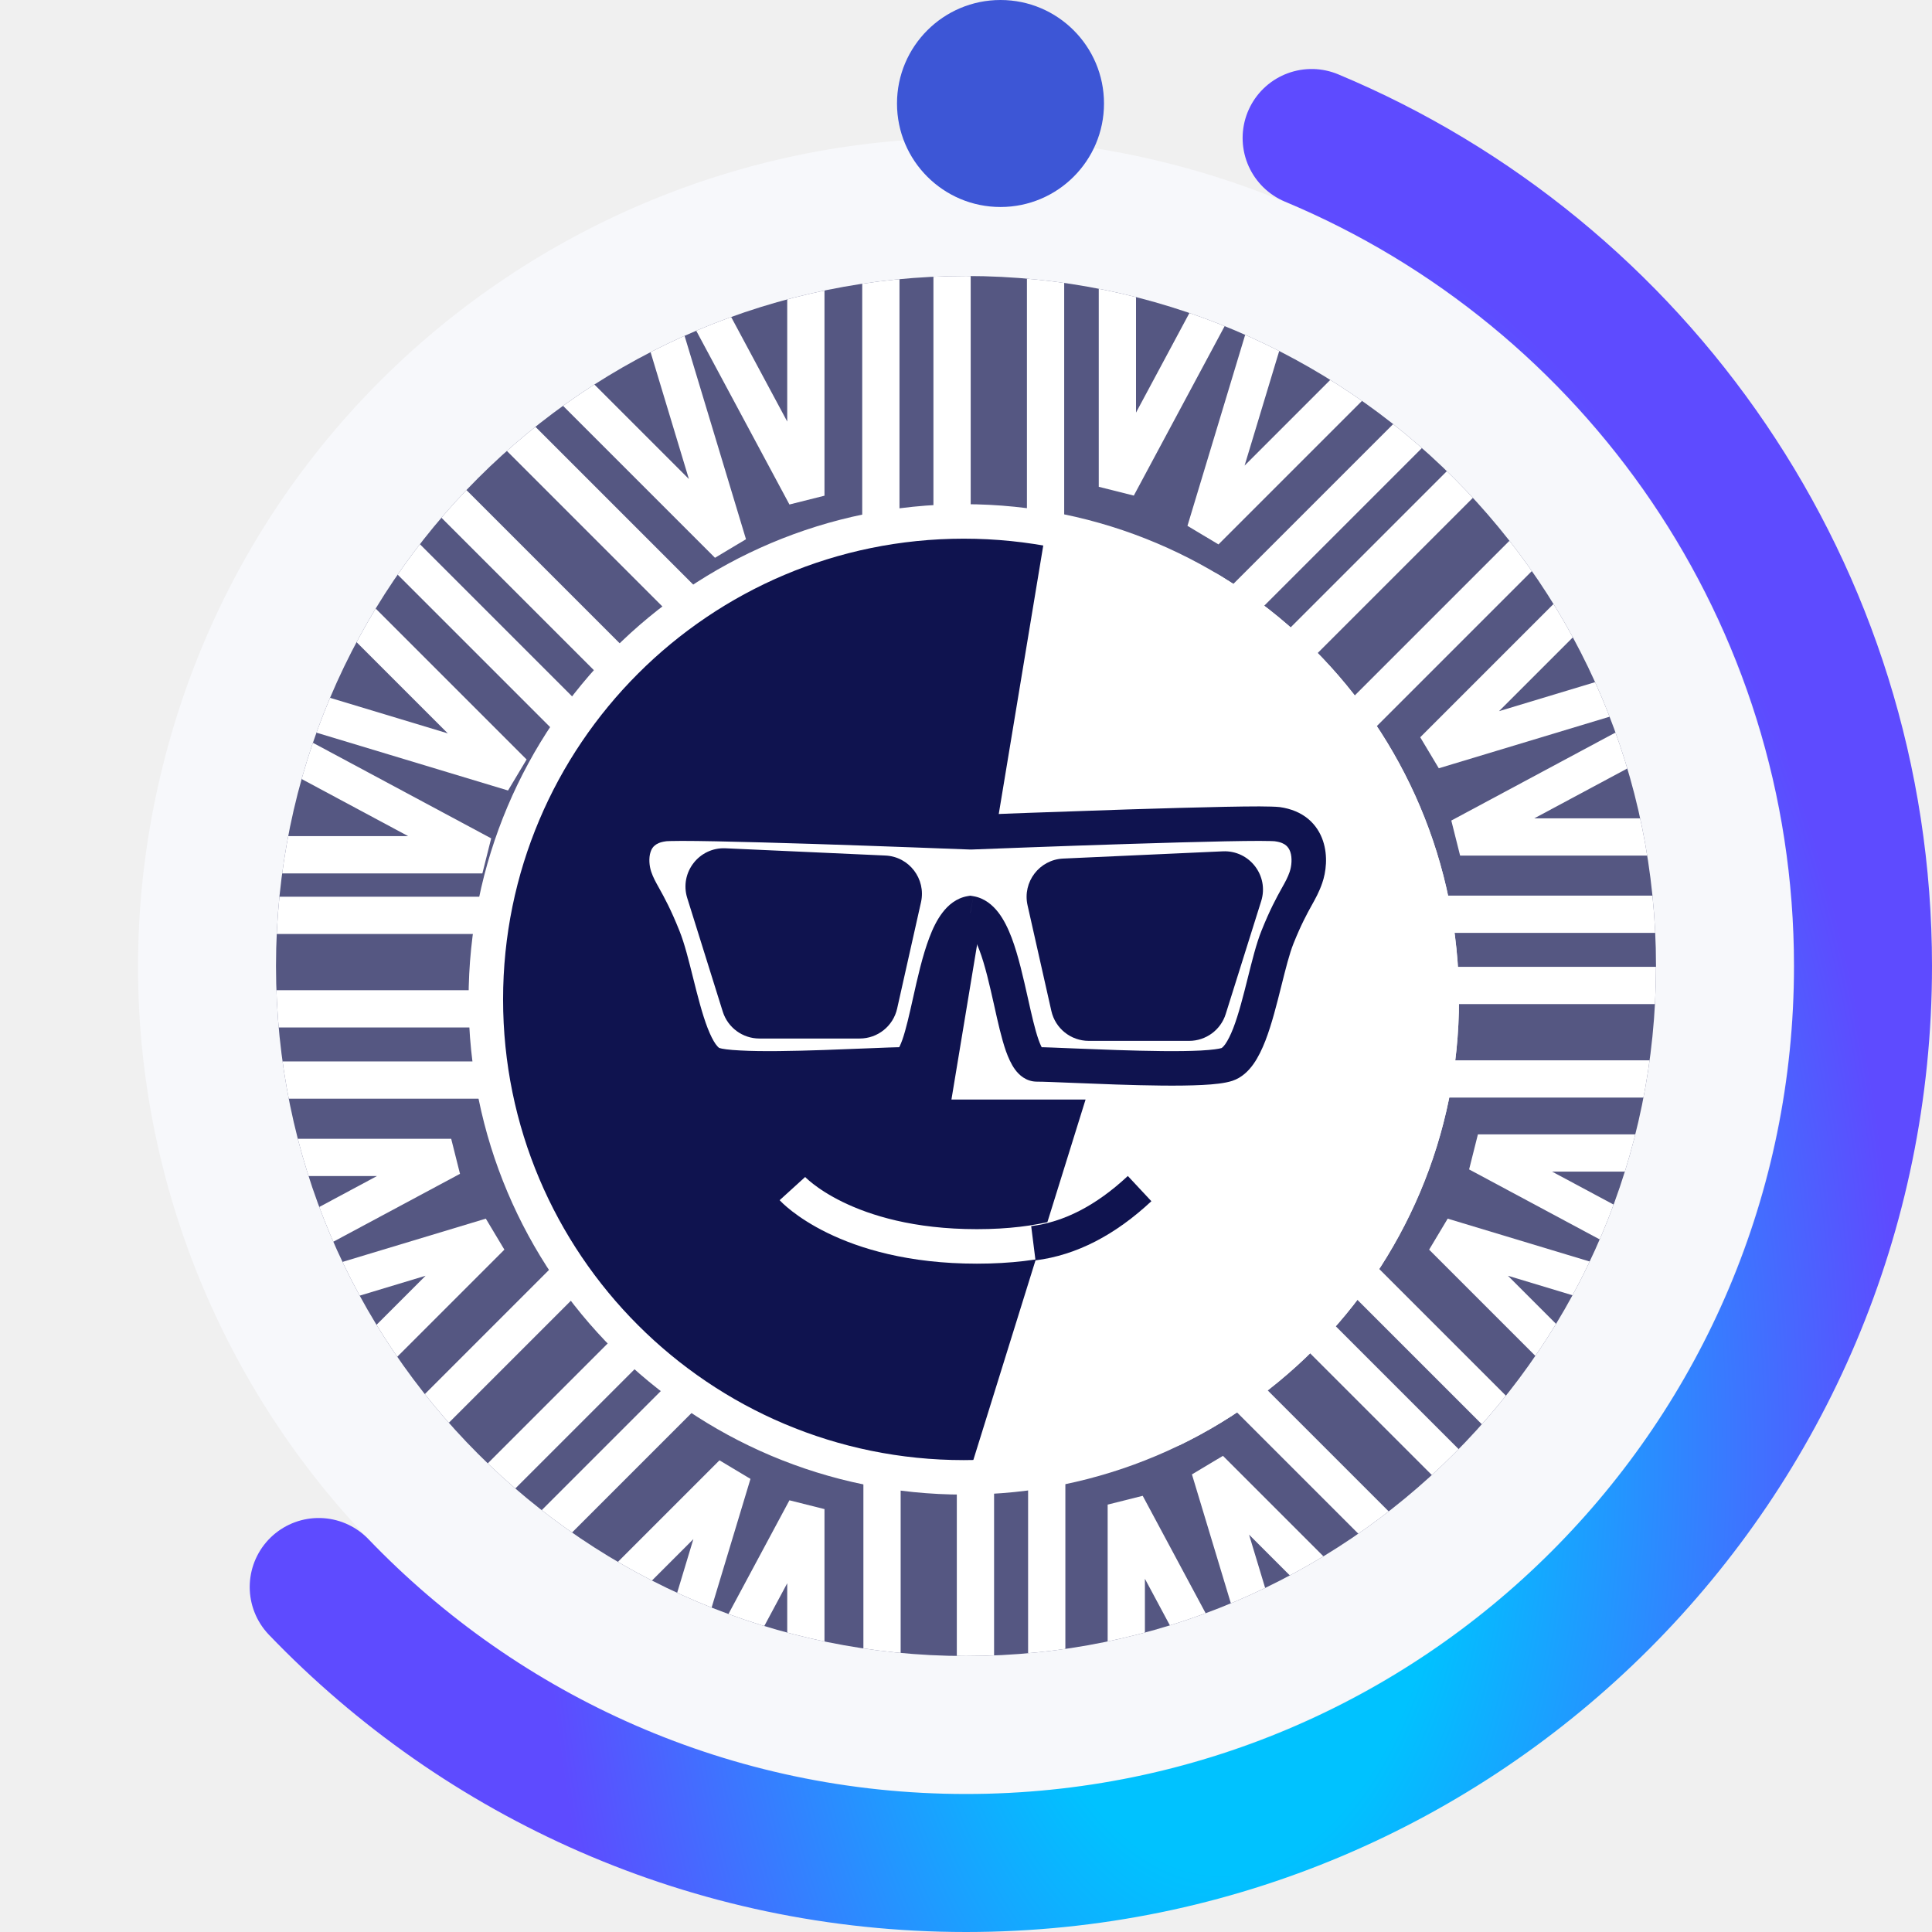
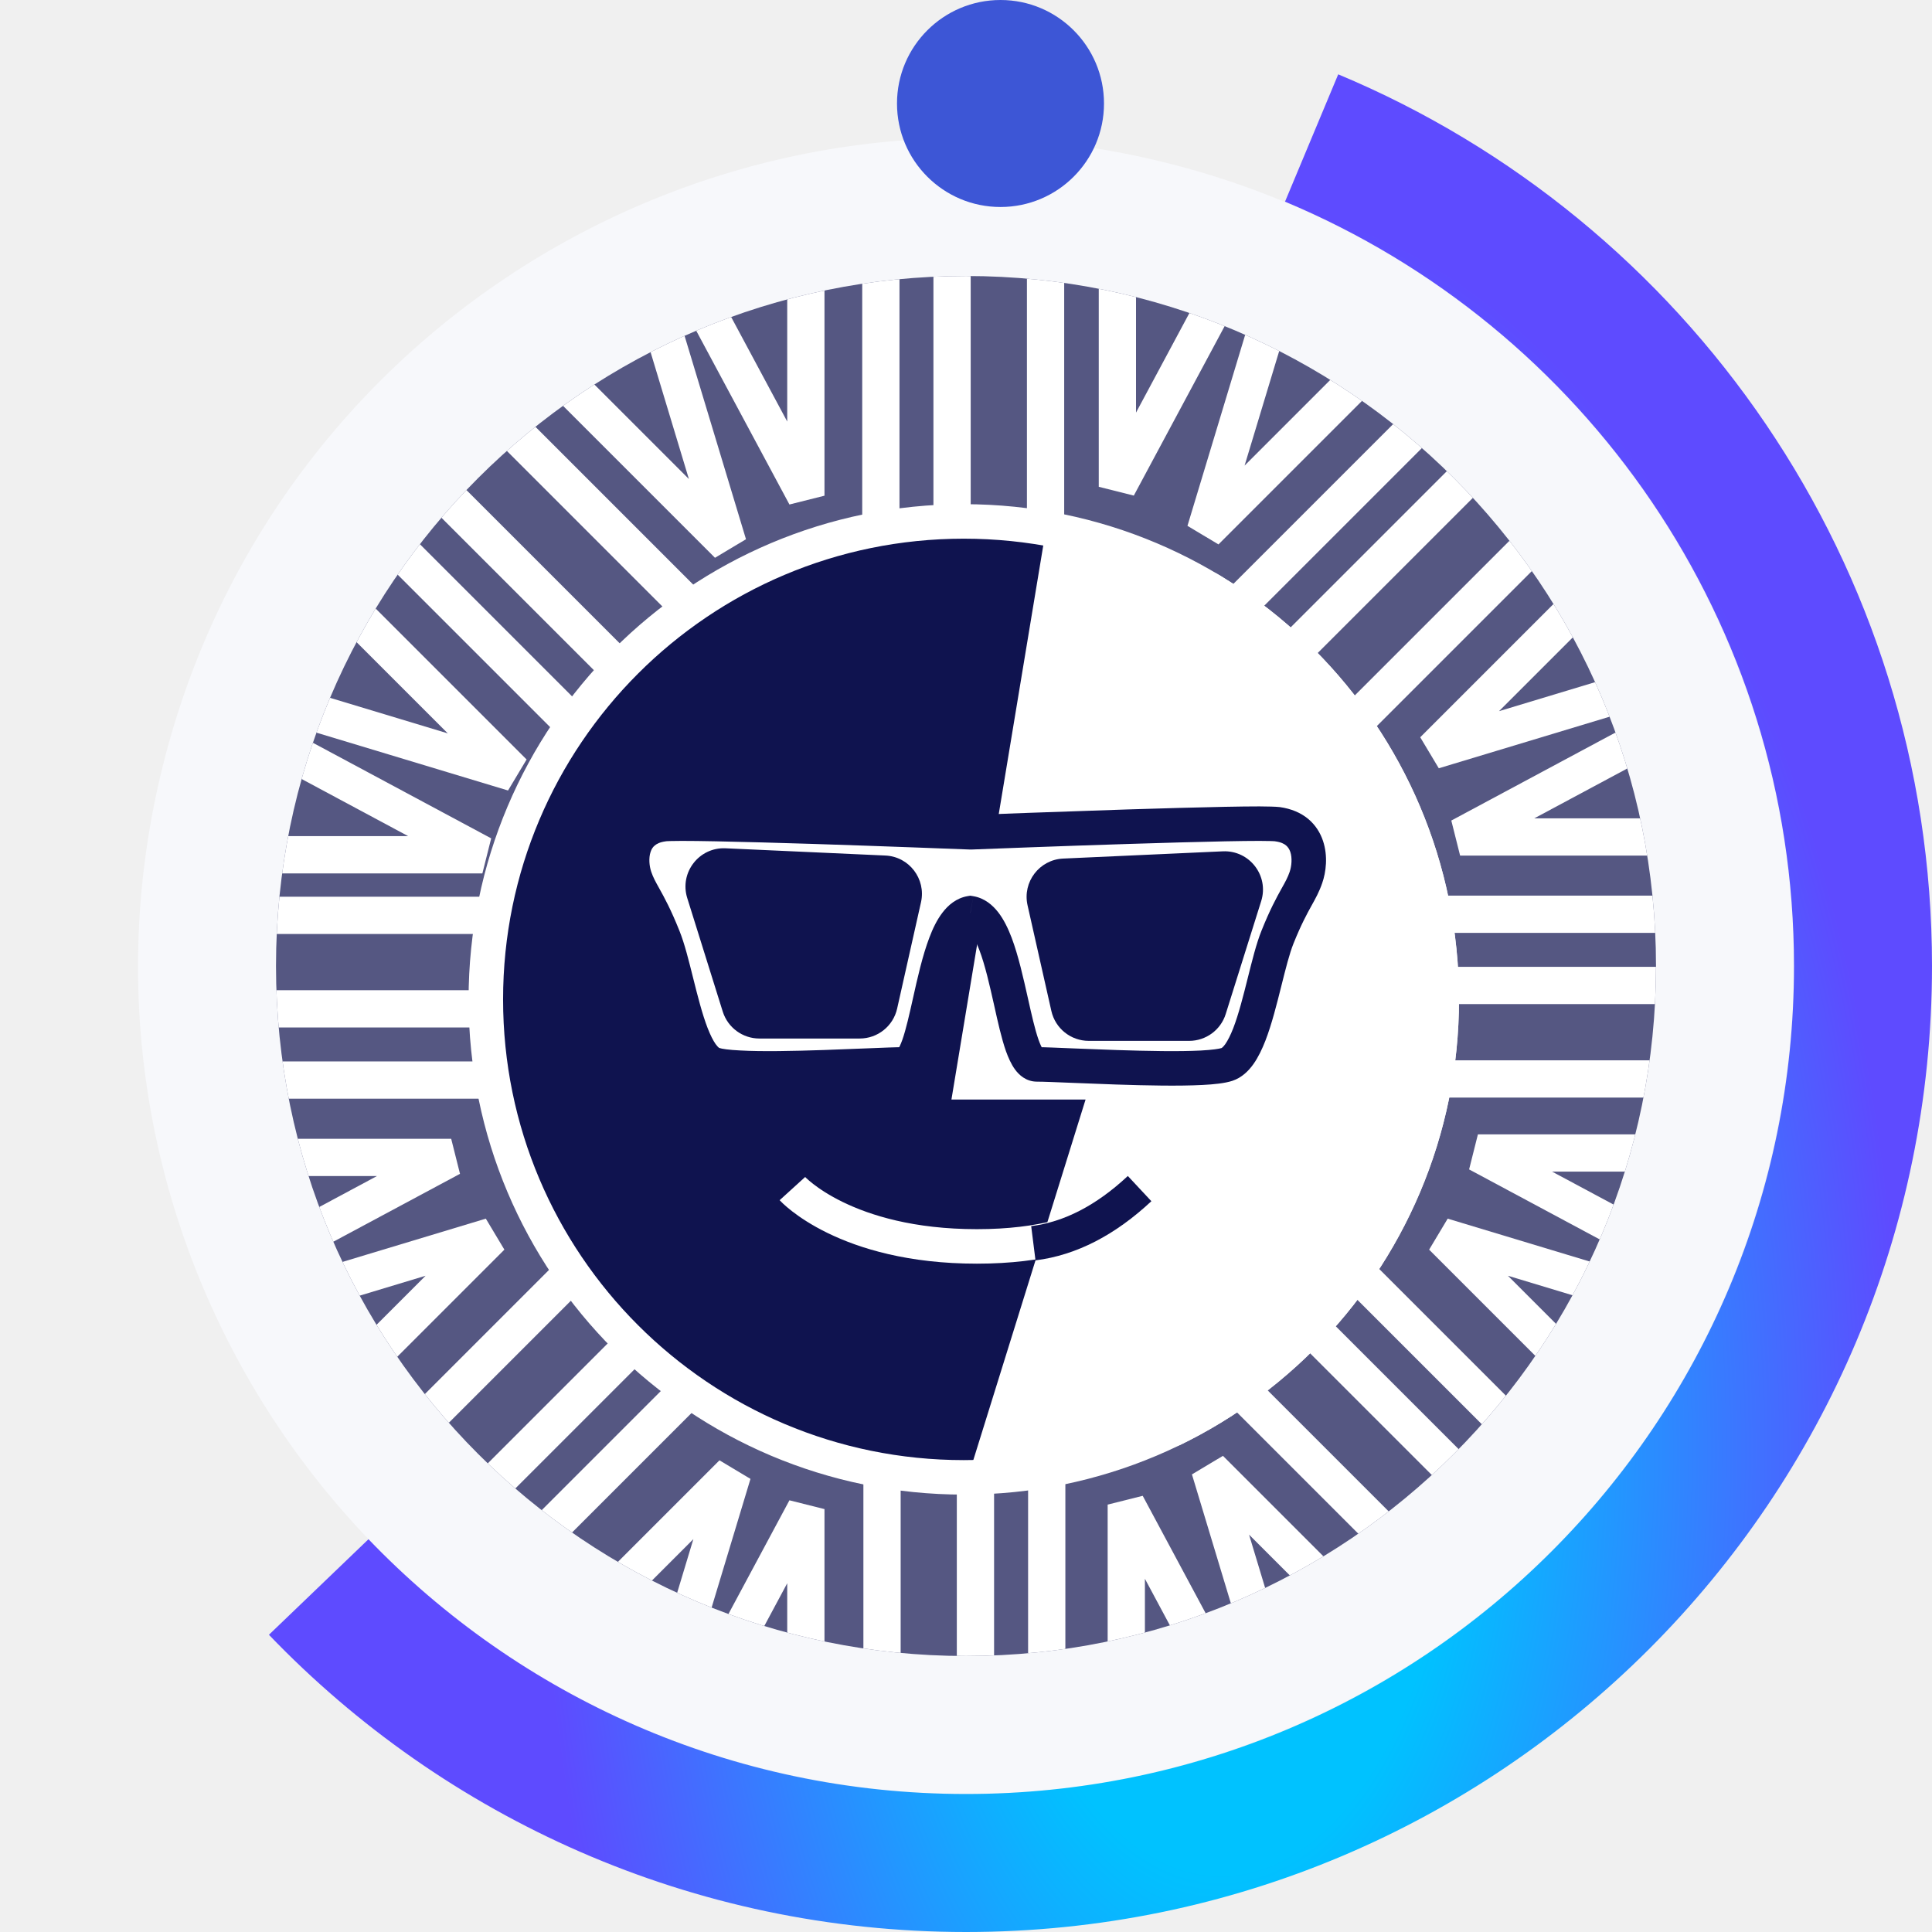
<svg xmlns="http://www.w3.org/2000/svg" width="28" height="28" viewBox="0 0 28 28" fill="none">
-   <path fill-rule="evenodd" clip-rule="evenodd" d="M25.638 16.902C24.036 23.332 17.524 27.243 11.095 25.641C4.668 24.038 0.756 17.526 2.36 11.098C3.961 4.669 10.473 0.756 16.9 2.359C23.329 3.962 27.241 10.474 25.638 16.902Z" fill="#F7F8FB" />
+   <path fill-rule="evenodd" clipRule="evenodd" d="M25.638 16.902C24.036 23.332 17.524 27.243 11.095 25.641C4.668 24.038 0.756 17.526 2.36 11.098C3.961 4.669 10.473 0.756 16.9 2.359C23.329 3.962 27.241 10.474 25.638 16.902Z" fill="#F7F8FB" />
  <circle opacity="0.7" cx="14" cy="14" r="10" fill="#0F134F" />
  <mask id="mask0" mask-type="alpha" maskUnits="userSpaceOnUse" x="4" y="4" width="20" height="20">
    <circle cx="14" cy="14" r="10" fill="white" />
  </mask>
  <g mask="url(#mask0)">
    <path d="M13.798 1.613V8.581" stroke="white" stroke-width="0.54" />
    <path d="M12.766 1.613V8.581" stroke="white" stroke-width="0.54" />
    <path d="M15.153 1.613V8.581" stroke="white" stroke-width="0.54" />
    <path d="M9.419 2.97L11.679 7.184V2.387" stroke="white" stroke-width="0.54" />
    <path d="M18.453 2.841L16.194 7.055V2.258" stroke="white" stroke-width="0.54" />
    <path d="M14.137 27.29V20.323" stroke="white" stroke-width="0.54" />
    <path d="M15.17 27.29V20.323" stroke="white" stroke-width="0.54" />
    <path d="M12.783 27.29V20.323" stroke="white" stroke-width="0.54" />
    <path d="M18.582 26.02L16.323 21.806V26.603" stroke="white" stroke-width="0.54" />
    <path d="M9.419 26.085L11.679 21.871V26.668" stroke="white" stroke-width="0.54" />
    <path d="M1.129 14.621H8.097" stroke="white" stroke-width="0.54" />
    <path d="M1.129 15.653H8.097" stroke="white" stroke-width="0.54" />
    <path d="M1.129 13.266H8.097" stroke="white" stroke-width="0.54" />
    <path d="M2.325 19.033L6.539 16.774H1.742" stroke="white" stroke-width="0.54" />
    <path d="M2.777 10.129L6.991 12.388H2.194" stroke="white" stroke-width="0.54" />
    <path d="M26.806 14.282H19.839" stroke="white" stroke-width="0.54" />
    <path d="M26.806 13.25H19.839" stroke="white" stroke-width="0.54" />
    <path d="M26.806 15.637H19.839" stroke="white" stroke-width="0.54" />
    <path d="M25.375 9.871L21.161 12.13H25.958" stroke="white" stroke-width="0.54" />
    <path d="M25.633 18.969L21.419 16.71H26.216" stroke="white" stroke-width="0.54" />
    <path d="M5.009 23.65L9.936 18.723" stroke="white" stroke-width="0.54" />
    <path d="M5.739 24.38L10.666 19.453" stroke="white" stroke-width="0.54" />
    <path d="M4.051 22.692L8.978 17.765" stroke="white" stroke-width="0.54" />
    <path d="M9.236 25.932L10.618 21.355L7.226 24.747" stroke="white" stroke-width="0.54" />
    <path d="M2.541 19.302L7.119 17.92L3.727 21.312" stroke="white" stroke-width="0.54" />
    <path d="M22.926 5.253L17.999 10.18" stroke="white" stroke-width="0.54" />
    <path d="M22.196 4.523L17.269 9.45" stroke="white" stroke-width="0.54" />
    <path d="M23.884 6.211L18.957 11.138" stroke="white" stroke-width="0.54" />
    <path d="M18.851 3.122L17.468 7.699L20.86 4.307" stroke="white" stroke-width="0.54" />
    <path d="M25.351 9.494L20.774 10.876L24.166 7.484" stroke="white" stroke-width="0.54" />
    <path d="M23.166 23.41L18.239 18.483" stroke="white" stroke-width="0.54" />
    <path d="M23.896 22.68L18.969 17.753" stroke="white" stroke-width="0.54" />
    <path d="M22.208 24.368L17.281 19.441" stroke="white" stroke-width="0.54" />
    <path d="M25.48 19.302L20.903 17.92L24.295 21.312" stroke="white" stroke-width="0.54" />
    <path d="M18.915 25.867L17.533 21.29L20.925 24.682" stroke="white" stroke-width="0.54" />
    <path d="M4.769 5.493L9.696 10.42" stroke="white" stroke-width="0.54" />
    <path d="M4.04 6.223L8.967 11.15" stroke="white" stroke-width="0.54" />
    <path d="M5.728 4.535L10.654 9.462" stroke="white" stroke-width="0.54" />
    <path d="M2.864 9.816L7.441 11.198L4.049 7.806" stroke="white" stroke-width="0.54" />
    <path d="M9.171 3.316L10.553 7.893L7.161 4.501" stroke="white" stroke-width="0.54" />
  </g>
  <circle cx="13.968" cy="14.484" r="6.927" fill="#0F134F" stroke="white" stroke-width="0.5" />
  <mask id="mask1" mask-type="alpha" maskUnits="userSpaceOnUse" x="6" y="7" width="16" height="15">
    <circle cx="13.968" cy="14.484" r="6.927" fill="white" stroke="white" stroke-width="0.5" />
  </mask>
  <g mask="url(#mask1)">
-     <path fill-rule="evenodd" clip-rule="evenodd" d="M15.144 7.759L13.789 15.935H15.733L14 21.501L20.583 20.323L21.777 11.132L18.876 8.581L15.144 7.759Z" fill="white" />
+     <path fill-rule="evenodd" clipRule="evenodd" d="M15.144 7.759L13.789 15.935H15.733L14 21.501L20.583 20.323L21.777 11.132L18.876 8.581L15.144 7.759Z" fill="white" />
  </g>
-   <path fill-rule="evenodd" clip-rule="evenodd" d="M9.202 12.716C9.12 12.477 9.12 12.012 9.615 11.945C9.927 11.902 13.65 12.046 14.069 12.062C14.531 12.044 18.204 11.903 18.514 11.945C19.009 12.013 19.009 12.478 18.927 12.716C18.891 12.821 18.847 12.9 18.792 12.999C18.721 13.127 18.631 13.289 18.514 13.583C18.447 13.749 18.389 13.983 18.327 14.229C18.195 14.756 18.05 15.338 17.783 15.426C17.489 15.524 16.303 15.475 15.565 15.444C15.32 15.434 15.125 15.426 15.028 15.426C14.855 15.426 14.759 14.995 14.652 14.516C14.523 13.937 14.378 13.287 14.063 13.234C13.751 13.29 13.606 13.938 13.477 14.515C13.37 14.995 13.274 15.426 13.101 15.426C13.004 15.426 12.809 15.434 12.564 15.444C11.826 15.474 10.64 15.523 10.346 15.426C10.079 15.337 9.934 14.756 9.802 14.229C9.74 13.983 9.682 13.749 9.615 13.582C9.498 13.288 9.408 13.127 9.337 12.999C9.282 12.899 9.238 12.82 9.202 12.716Z" fill="white" />
+   <path fill-rule="evenodd" clipRule="evenodd" d="M9.202 12.716C9.12 12.477 9.12 12.012 9.615 11.945C9.927 11.902 13.65 12.046 14.069 12.062C14.531 12.044 18.204 11.903 18.514 11.945C19.009 12.013 19.009 12.478 18.927 12.716C18.891 12.821 18.847 12.9 18.792 12.999C18.721 13.127 18.631 13.289 18.514 13.583C18.447 13.749 18.389 13.983 18.327 14.229C18.195 14.756 18.05 15.338 17.783 15.426C17.489 15.524 16.303 15.475 15.565 15.444C15.32 15.434 15.125 15.426 15.028 15.426C14.855 15.426 14.759 14.995 14.652 14.516C14.523 13.937 14.378 13.287 14.063 13.234C13.751 13.29 13.606 13.938 13.477 14.515C13.37 14.995 13.274 15.426 13.101 15.426C13.004 15.426 12.809 15.434 12.564 15.444C11.826 15.474 10.64 15.523 10.346 15.426C10.079 15.337 9.934 14.756 9.802 14.229C9.74 13.983 9.682 13.749 9.615 13.582C9.498 13.288 9.408 13.127 9.337 12.999C9.282 12.899 9.238 12.82 9.202 12.716Z" fill="white" />
  <path d="M9.615 11.945L9.581 11.697L9.615 11.945ZM9.202 12.716L9.438 12.634L9.202 12.716ZM14.069 12.062L14.059 12.312L14.069 12.312L14.079 12.312L14.069 12.062ZM18.514 11.945L18.548 11.697L18.514 11.945ZM18.927 12.716L18.691 12.635V12.635L18.927 12.716ZM18.792 12.999L18.573 12.878L18.573 12.878L18.792 12.999ZM18.514 13.583L18.746 13.675V13.675L18.514 13.583ZM18.327 14.229L18.085 14.168V14.168L18.327 14.229ZM17.783 15.426L17.704 15.189H17.704L17.783 15.426ZM15.565 15.444L15.555 15.694L15.565 15.444ZM14.652 14.516L14.408 14.57V14.57L14.652 14.516ZM14.063 13.234L14.105 12.988L14.062 12.981L14.02 12.988L14.063 13.234ZM13.477 14.515L13.721 14.57V14.57L13.477 14.515ZM12.564 15.444L12.553 15.194L12.564 15.444ZM10.346 15.426L10.425 15.188H10.425L10.346 15.426ZM9.802 14.229L10.044 14.168L9.802 14.229ZM9.615 13.582L9.847 13.49L9.615 13.582ZM9.337 12.999L9.119 13.12H9.119L9.337 12.999ZM9.581 11.697C9.418 11.719 9.28 11.777 9.17 11.868C9.061 11.959 8.993 12.073 8.955 12.187C8.881 12.407 8.912 12.642 8.966 12.797L9.438 12.634C9.41 12.552 9.399 12.434 9.429 12.346C9.442 12.306 9.462 12.275 9.49 12.253C9.517 12.23 9.564 12.204 9.649 12.193L9.581 11.697ZM14.079 11.812C13.869 11.804 12.833 11.764 11.81 11.732C11.298 11.715 10.789 11.701 10.388 11.693C10.188 11.689 10.014 11.687 9.879 11.687C9.752 11.687 9.641 11.689 9.581 11.697L9.649 12.193C9.649 12.193 9.65 12.192 9.654 12.192C9.658 12.192 9.663 12.191 9.669 12.191C9.682 12.19 9.698 12.19 9.719 12.189C9.76 12.188 9.814 12.187 9.879 12.187C10.009 12.187 10.18 12.189 10.379 12.193C10.777 12.201 11.283 12.215 11.794 12.231C12.815 12.264 13.85 12.304 14.059 12.312L14.079 11.812ZM14.079 12.312C14.31 12.303 15.343 12.263 16.357 12.231C16.864 12.215 17.365 12.201 17.759 12.193C17.956 12.189 18.124 12.187 18.253 12.187C18.317 12.187 18.37 12.188 18.411 12.189C18.431 12.19 18.448 12.191 18.46 12.191C18.466 12.192 18.471 12.192 18.475 12.192C18.479 12.193 18.48 12.193 18.48 12.193L18.548 11.697C18.489 11.69 18.378 11.688 18.253 11.687C18.12 11.687 17.947 11.689 17.749 11.693C17.352 11.701 16.849 11.715 16.341 11.731C15.325 11.764 14.291 11.803 14.059 11.812L14.079 12.312ZM18.48 12.193C18.565 12.204 18.612 12.23 18.639 12.253C18.666 12.276 18.686 12.306 18.7 12.346C18.73 12.434 18.719 12.552 18.691 12.635L19.163 12.797C19.217 12.642 19.248 12.408 19.174 12.187C19.136 12.073 19.068 11.959 18.959 11.868C18.849 11.777 18.711 11.72 18.548 11.697L18.48 12.193ZM18.691 12.635C18.663 12.716 18.63 12.777 18.573 12.878L19.01 13.121C19.065 13.022 19.119 12.926 19.163 12.797L18.691 12.635ZM18.573 12.878C18.5 13.01 18.405 13.182 18.282 13.49L18.746 13.675C18.858 13.396 18.942 13.244 19.01 13.121L18.573 12.878ZM18.282 13.49C18.207 13.676 18.145 13.929 18.085 14.168L18.57 14.29C18.633 14.038 18.687 13.823 18.746 13.675L18.282 13.49ZM18.085 14.168C18.018 14.436 17.952 14.697 17.873 14.902C17.833 15.004 17.794 15.08 17.758 15.132C17.72 15.185 17.7 15.19 17.704 15.189L17.861 15.664C17.999 15.618 18.097 15.518 18.166 15.421C18.236 15.322 18.292 15.203 18.339 15.083C18.432 14.843 18.505 14.549 18.57 14.29L18.085 14.168ZM17.704 15.189C17.667 15.201 17.569 15.216 17.403 15.225C17.246 15.233 17.053 15.235 16.843 15.233C16.422 15.229 15.945 15.21 15.575 15.195L15.555 15.694C15.923 15.709 16.408 15.729 16.838 15.733C17.053 15.735 17.258 15.733 17.429 15.724C17.591 15.716 17.752 15.7 17.861 15.664L17.704 15.189ZM15.575 15.195C15.334 15.185 15.132 15.176 15.028 15.176V15.676C15.118 15.676 15.307 15.684 15.555 15.694L15.575 15.195ZM15.028 15.176C15.101 15.176 15.128 15.225 15.113 15.204C15.1 15.186 15.078 15.144 15.051 15.068C14.998 14.917 14.951 14.707 14.896 14.461L14.408 14.57C14.46 14.805 14.514 15.049 14.579 15.234C14.612 15.325 14.653 15.421 14.71 15.499C14.764 15.574 14.868 15.676 15.028 15.676V15.176ZM14.896 14.461C14.832 14.177 14.76 13.851 14.661 13.589C14.611 13.458 14.549 13.328 14.468 13.223C14.386 13.117 14.268 13.015 14.105 12.988L14.022 13.481C14.016 13.48 14.034 13.479 14.072 13.528C14.11 13.578 14.151 13.656 14.193 13.767C14.277 13.988 14.342 14.276 14.408 14.57L14.896 14.461ZM13.721 14.57C13.787 14.276 13.851 13.989 13.935 13.768C13.977 13.658 14.018 13.579 14.056 13.529C14.095 13.479 14.113 13.479 14.107 13.48L14.02 12.988C13.858 13.017 13.741 13.119 13.66 13.225C13.579 13.33 13.517 13.46 13.468 13.591C13.369 13.852 13.296 14.177 13.233 14.461L13.721 14.57ZM13.101 15.676C13.261 15.676 13.365 15.574 13.42 15.498C13.476 15.421 13.517 15.325 13.55 15.233C13.615 15.049 13.669 14.804 13.721 14.57L13.233 14.461C13.178 14.706 13.131 14.917 13.078 15.068C13.051 15.144 13.029 15.185 13.016 15.204C13.001 15.224 13.028 15.176 13.101 15.176V15.676ZM12.574 15.694C12.822 15.684 13.011 15.676 13.101 15.676V15.176C12.997 15.176 12.795 15.184 12.553 15.194L12.574 15.694ZM10.268 15.663C10.377 15.699 10.538 15.715 10.7 15.724C10.871 15.733 11.076 15.735 11.291 15.733C11.721 15.729 12.206 15.709 12.574 15.694L12.553 15.194C12.184 15.209 11.707 15.229 11.286 15.233C11.076 15.235 10.883 15.233 10.726 15.224C10.56 15.216 10.462 15.201 10.425 15.188L10.268 15.663ZM9.559 14.29C9.624 14.549 9.697 14.842 9.79 15.082C9.837 15.203 9.893 15.321 9.963 15.42C10.032 15.517 10.13 15.617 10.268 15.663L10.425 15.188C10.429 15.19 10.409 15.184 10.371 15.131C10.335 15.08 10.296 15.003 10.256 14.901C10.177 14.697 10.111 14.436 10.044 14.168L9.559 14.29ZM9.383 13.675C9.442 13.822 9.496 14.037 9.559 14.29L10.044 14.168C9.984 13.929 9.922 13.676 9.847 13.49L9.383 13.675ZM9.119 13.12C9.187 13.244 9.271 13.395 9.383 13.675L9.847 13.49C9.724 13.182 9.629 13.009 9.556 12.878L9.119 13.12ZM8.966 12.797C9.01 12.925 9.064 13.022 9.119 13.12L9.556 12.878C9.499 12.776 9.466 12.716 9.438 12.634L8.966 12.797Z" fill="#0F134F" />
-   <path fill-rule="evenodd" clip-rule="evenodd" d="M9.96 13.015C9.845 12.647 10.13 12.277 10.515 12.294L12.831 12.399C13.176 12.414 13.423 12.738 13.348 13.075L13.002 14.617C12.945 14.871 12.72 15.051 12.46 15.051H11.005C10.763 15.051 10.548 14.893 10.475 14.662L9.96 13.015Z" fill="#0F134F" />
+   <path fill-rule="evenodd" clipRule="evenodd" d="M9.96 13.015C9.845 12.647 10.13 12.277 10.515 12.294L12.831 12.399C13.176 12.414 13.423 12.738 13.348 13.075L13.002 14.617C12.945 14.871 12.72 15.051 12.46 15.051H11.005C10.763 15.051 10.548 14.893 10.475 14.662L9.96 13.015Z" fill="#0F134F" />
  <mask id="mask2" mask-type="alpha" maskUnits="userSpaceOnUse" x="9" y="12" width="5" height="4">
-     <path fill-rule="evenodd" clip-rule="evenodd" d="M9.96 13.015C9.845 12.647 10.13 12.277 10.515 12.294L12.831 12.399C13.176 12.414 13.423 12.738 13.348 13.075L13.002 14.617C12.945 14.871 12.72 15.051 12.46 15.051H11.005C10.763 15.051 10.548 14.893 10.475 14.662L9.96 13.015Z" fill="white" />
+     <path fill-rule="evenodd" clipRule="evenodd" d="M9.96 13.015C9.845 12.647 10.13 12.277 10.515 12.294L12.831 12.399C13.176 12.414 13.423 12.738 13.348 13.075L13.002 14.617C12.945 14.871 12.72 15.051 12.46 15.051H11.005C10.763 15.051 10.548 14.893 10.475 14.662L9.96 13.015Z" fill="white" />
  </mask>
  <g mask="url(#mask2)">
</g>
-   <path fill-rule="evenodd" clip-rule="evenodd" d="M18.278 13.06C18.394 12.692 18.109 12.321 17.723 12.338L15.409 12.443C15.064 12.458 14.816 12.782 14.892 13.12L15.237 14.651C15.294 14.905 15.519 15.085 15.779 15.085H17.234C17.477 15.085 17.692 14.927 17.764 14.696L18.278 13.06Z" fill="#0F134F" />
+   <path fill-rule="evenodd" clipRule="evenodd" d="M18.278 13.06C18.394 12.692 18.109 12.321 17.723 12.338L15.409 12.443C15.064 12.458 14.816 12.782 14.892 13.12L15.237 14.651C15.294 14.905 15.519 15.085 15.779 15.085H17.234C17.477 15.085 17.692 14.927 17.764 14.696L18.278 13.06Z" fill="#0F134F" />
  <mask id="mask3" mask-type="alpha" maskUnits="userSpaceOnUse" x="14" y="12" width="5" height="4">
-     <path fill-rule="evenodd" clip-rule="evenodd" d="M18.278 13.06C18.394 12.692 18.109 12.321 17.723 12.338L15.409 12.443C15.064 12.458 14.816 12.782 14.892 13.12L15.237 14.651C15.294 14.905 15.519 15.085 15.779 15.085H17.234C17.477 15.085 17.692 14.927 17.764 14.696L18.278 13.06Z" fill="white" />
+     <path fill-rule="evenodd" clipRule="evenodd" d="M18.278 13.06C18.394 12.692 18.109 12.321 17.723 12.338L15.409 12.443C15.064 12.458 14.816 12.782 14.892 13.12L15.237 14.651C15.294 14.905 15.519 15.085 15.779 15.085H17.234C17.477 15.085 17.692 14.927 17.764 14.696L18.278 13.06Z" fill="white" />
  </mask>
  <g mask="url(#mask3)">
</g>
  <path d="M11.484 17.226C11.484 17.226 12.246 18.064 14.158 18.064C16.07 18.064 16.516 17.226 16.516 17.226" stroke="white" stroke-width="0.5" />
  <path d="M14.976 18.018C15.509 17.951 16.022 17.687 16.516 17.226" stroke="#0F134F" stroke-width="0.5" />
-   <path d="M19.009 2C23.702 3.961 27 8.595 27 14C27 21.18 21.18 27 14 27C10.313 27 6.985 25.465 4.619 23" stroke="url(#paint0_angular)" stroke-width="2" stroke-linecap="round" stroke-linejoin="round" />
+   <path d="M19.009 2C23.702 3.961 27 8.595 27 14C27 21.18 21.18 27 14 27C10.313 27 6.985 25.465 4.619 23" stroke="url(#paint0_angular)" stroke-width="2" strokeLinecap="round" stroke-linejoin="round" />
  <circle cx="14.5" cy="1.5" r="1.5" fill="#3D56D6" />
  <defs>
    <radialGradient id="paint0_angular" cx="0" cy="0" r="1" gradientUnits="userSpaceOnUse" gradientTransform="translate(17.6741 20.9517) rotate(90) scale(30.2424 16.501)">
      <stop offset="0.2" stop-color="#00C2FF" />
      <stop offset="0.592" stop-color="#5E4BFF" />
    </radialGradient>
  </defs>
</svg>
